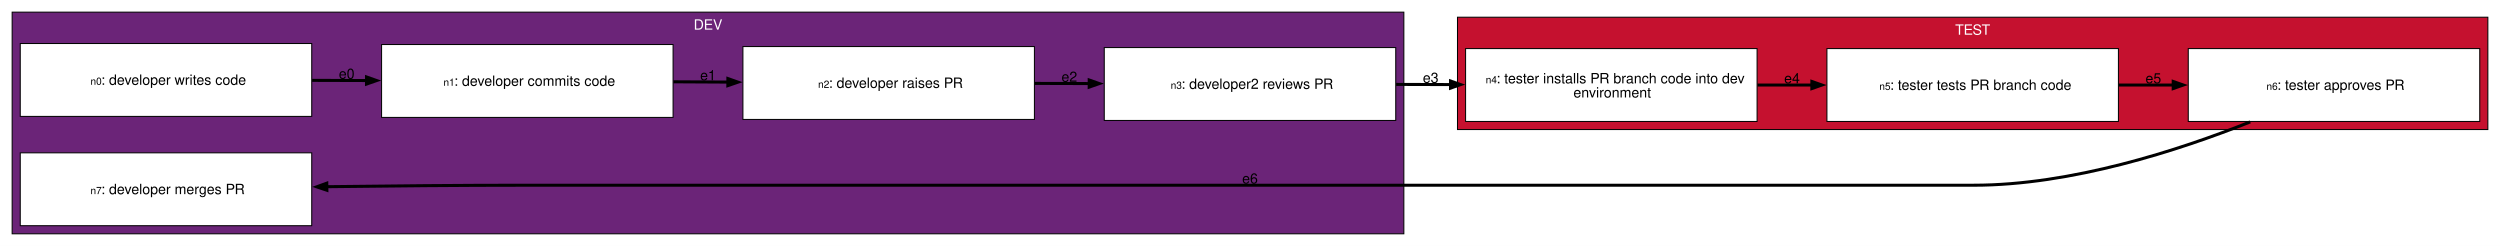
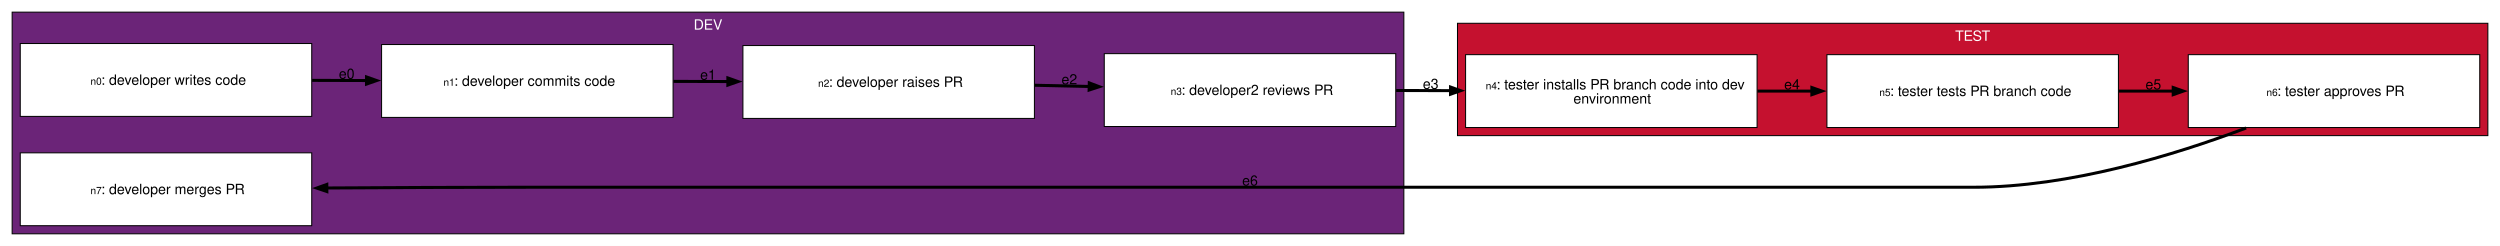
<svg xmlns="http://www.w3.org/2000/svg" width="2470pt" height="243pt" viewBox="0.00 0.00 2470.00 243.00">
  <g id="graph0" class="graph" transform="scale(1 1) rotate(0) translate(4 239)">
    <polygon fill="white" stroke="none" points="-4,4 -4,-239 2466,-239 2466,4 -4,4" />
    <g id="clust1" class="cluster">
      <polygon fill="#6b2478" stroke="black" points="8,-8 8,-227 1383,-227 1383,-8 8,-8" />
      <text xml:space="preserve" text-anchor="middle" x="695.5" y="-209.7" font-family="Helvetica,sans-Serif" font-size="14.00" fill="#ffffff">DEV</text>
    </g>
    <g id="clust2" class="cluster">
-       <polygon fill="#c5112f" stroke="black" points="1436,-111 1436,-222 2454,-222 2454,-111 1436,-111" />
-       <text xml:space="preserve" text-anchor="middle" x="1945" y="-204.7" font-family="Helvetica,sans-Serif" font-size="14.00" fill="#ffffff">TEST</text>
+       <polygon fill="#c5112f" stroke="black" points="1436,-105 1436,-216 2454,-216 2454,-105 1436,-105" />
+       <text xml:space="preserve" text-anchor="middle" x="1945" y="-198.7" font-family="Helvetica,sans-Serif" font-size="14.00" fill="#ffffff">TEST</text>
    </g>
    <g id="node1" class="node">
      <polygon fill="#ffffff" stroke="black" points="304,-196 16,-196 16,-124 304,-124 304,-196" />
      <text xml:space="preserve" text-anchor="start" x="85.38" y="-155.2" font-family="Helvetica,sans-Serif" font-size="10.00">n0</text>
      <text xml:space="preserve" text-anchor="start" x="95.88" y="-155.2" font-family="Helvetica,sans-Serif" font-size="14.00">: developer writes code</text>
    </g>
    <g id="node2" class="node">
      <polygon fill="#ffffff" stroke="black" points="661,-195 373,-195 373,-123 661,-123 661,-195" />
      <text xml:space="preserve" text-anchor="start" x="434.12" y="-154.2" font-family="Helvetica,sans-Serif" font-size="10.00">n1</text>
      <text xml:space="preserve" text-anchor="start" x="444.62" y="-154.2" font-family="Helvetica,sans-Serif" font-size="14.00">: developer commits code</text>
    </g>
    <g id="edge1" class="edge">
      <path fill="none" stroke="#000000" stroke-width="3" d="M304.37,-159.6C322.13,-159.55 340.37,-159.49 358.34,-159.44" />
      <polygon fill="#000000" stroke="#000000" stroke-width="3" points="358.14,-162.94 368.13,-159.42 358.12,-155.94 358.14,-162.94" />
      <text xml:space="preserve" text-anchor="middle" x="338.5" y="-161.2" font-family="Helvetica,sans-Serif" font-size="14.00">e0</text>
    </g>
    <g id="node3" class="node">
-       <polygon fill="#ffffff" stroke="black" points="1018,-193 730,-193 730,-121 1018,-121 1018,-193" />
-       <text xml:space="preserve" text-anchor="start" x="804.25" y="-152.2" font-family="Helvetica,sans-Serif" font-size="10.00">n2</text>
-       <text xml:space="preserve" text-anchor="start" x="814.75" y="-152.2" font-family="Helvetica,sans-Serif" font-size="14.00">: developer raises PR</text>
+       <polygon fill="#ffffff" stroke="black" points="1018,-194 730,-194 730,-122 1018,-122 1018,-194" />
+       <text xml:space="preserve" text-anchor="start" x="804.25" y="-153.2" font-family="Helvetica,sans-Serif" font-size="10.00">n2</text>
+       <text xml:space="preserve" text-anchor="start" x="814.75" y="-153.2" font-family="Helvetica,sans-Serif" font-size="14.00">: developer raises PR</text>
    </g>
    <g id="edge2" class="edge">
-       <path fill="none" stroke="#000000" stroke-width="3" d="M661.37,-158.19C679.13,-158.09 697.37,-157.99 715.34,-157.89" />
-       <polygon fill="#000000" stroke="#000000" stroke-width="3" points="715.15,-161.39 725.13,-157.83 715.11,-154.39 715.15,-161.39" />
-       <text xml:space="preserve" text-anchor="middle" x="695.5" y="-159.7" font-family="Helvetica,sans-Serif" font-size="14.00">e1</text>
+       <path fill="none" stroke="#000000" stroke-width="3" d="M661.37,-158.6C679.13,-158.55 697.37,-158.49 715.34,-158.44" />
+       <polygon fill="#000000" stroke="#000000" stroke-width="3" points="715.14,-161.94 725.13,-158.42 715.12,-154.94 715.14,-161.94" />
+       <text xml:space="preserve" text-anchor="middle" x="695.5" y="-160.2" font-family="Helvetica,sans-Serif" font-size="14.00">e1</text>
    </g>
    <g id="node4" class="node">
-       <polygon fill="#ffffff" stroke="black" points="1375,-192 1087,-192 1087,-120 1375,-120 1375,-192" />
-       <text xml:space="preserve" text-anchor="start" x="1152.62" y="-151.2" font-family="Helvetica,sans-Serif" font-size="10.00">n3</text>
-       <text xml:space="preserve" text-anchor="start" x="1163.12" y="-151.2" font-family="Helvetica,sans-Serif" font-size="14.00">: developer2 reviews PR</text>
+       <polygon fill="#ffffff" stroke="black" points="1375,-186 1087,-186 1087,-114 1375,-114 1375,-186" />
+       <text xml:space="preserve" text-anchor="start" x="1152.62" y="-145.2" font-family="Helvetica,sans-Serif" font-size="10.00">n3</text>
+       <text xml:space="preserve" text-anchor="start" x="1163.12" y="-145.2" font-family="Helvetica,sans-Serif" font-size="14.00">: developer2 reviews PR</text>
    </g>
    <g id="edge3" class="edge">
-       <path fill="none" stroke="#000000" stroke-width="3" d="M1018.37,-156.6C1036.13,-156.55 1054.37,-156.49 1072.34,-156.44" />
-       <polygon fill="#000000" stroke="#000000" stroke-width="3" points="1072.14,-159.94 1082.13,-156.42 1072.12,-152.94 1072.14,-159.94" />
-       <text xml:space="preserve" text-anchor="middle" x="1052.5" y="-158.2" font-family="Helvetica,sans-Serif" font-size="14.00">e2</text>
+       <path fill="none" stroke="#000000" stroke-width="3" d="M1018.37,-154.77C1036.13,-154.37 1054.37,-153.96 1072.34,-153.55" />
+       <polygon fill="#000000" stroke="#000000" stroke-width="3" points="1072.22,-157.06 1082.13,-153.33 1072.06,-150.06 1072.22,-157.06" />
+       <text xml:space="preserve" text-anchor="middle" x="1052.5" y="-155.7" font-family="Helvetica,sans-Serif" font-size="14.00">e2</text>
    </g>
    <g id="node6" class="node">
-       <polygon fill="#ffffff" stroke="black" points="1732,-191 1444,-191 1444,-119 1732,-119 1732,-191" />
-       <text xml:space="preserve" text-anchor="start" x="1463.88" y="-156.7" font-family="Helvetica,sans-Serif" font-size="10.00">n4</text>
-       <text xml:space="preserve" text-anchor="start" x="1474.38" y="-156.7" font-family="Helvetica,sans-Serif" font-size="14.00">: tester installs PR branch code into dev</text>
-       <text xml:space="preserve" text-anchor="start" x="1550.5" y="-142.7" font-family="Helvetica,sans-Serif" font-size="14.00">environment</text>
+       <polygon fill="#ffffff" stroke="black" points="1732,-185 1444,-185 1444,-113 1732,-113 1732,-185" />
+       <text xml:space="preserve" text-anchor="start" x="1463.88" y="-150.7" font-family="Helvetica,sans-Serif" font-size="10.00">n4</text>
+       <text xml:space="preserve" text-anchor="start" x="1474.38" y="-150.7" font-family="Helvetica,sans-Serif" font-size="14.00">: tester installs PR branch code into dev</text>
+       <text xml:space="preserve" text-anchor="start" x="1550.5" y="-136.7" font-family="Helvetica,sans-Serif" font-size="14.00">environment</text>
    </g>
    <g id="edge4" class="edge">
-       <path fill="none" stroke="#000000" stroke-width="3" d="M1375.37,-155.6C1393.13,-155.55 1411.37,-155.49 1429.34,-155.44" />
-       <polygon fill="#000000" stroke="#000000" stroke-width="3" points="1429.14,-158.94 1439.13,-155.42 1429.12,-151.94 1429.14,-158.94" />
-       <text xml:space="preserve" text-anchor="middle" x="1409.5" y="-157.2" font-family="Helvetica,sans-Serif" font-size="14.00">e3</text>
+       <path fill="none" stroke="#000000" stroke-width="3" d="M1375.37,-149.6C1393.13,-149.55 1411.37,-149.49 1429.34,-149.44" />
+       <polygon fill="#000000" stroke="#000000" stroke-width="3" points="1429.14,-152.94 1439.13,-149.42 1429.12,-145.94 1429.14,-152.94" />
+       <text xml:space="preserve" text-anchor="middle" x="1409.5" y="-151.2" font-family="Helvetica,sans-Serif" font-size="14.00">e3</text>
    </g>
    <g id="node5" class="node">
      <polygon fill="#ffffff" stroke="black" points="304,-88 16,-88 16,-16 304,-16 304,-88" />
      <text xml:space="preserve" text-anchor="start" x="85.38" y="-47.2" font-family="Helvetica,sans-Serif" font-size="10.00">n7</text>
      <text xml:space="preserve" text-anchor="start" x="95.88" y="-47.2" font-family="Helvetica,sans-Serif" font-size="14.00">: developer merges PR</text>
    </g>
    <g id="node7" class="node">
-       <polygon fill="#ffffff" stroke="black" points="2089,-191 1801,-191 1801,-119 2089,-119 2089,-191" />
-       <text xml:space="preserve" text-anchor="start" x="1852.75" y="-150.2" font-family="Helvetica,sans-Serif" font-size="10.00">n5</text>
-       <text xml:space="preserve" text-anchor="start" x="1863.25" y="-150.2" font-family="Helvetica,sans-Serif" font-size="14.00">: tester tests PR branch code</text>
+       <polygon fill="#ffffff" stroke="black" points="2089,-185 1801,-185 1801,-113 2089,-113 2089,-185" />
+       <text xml:space="preserve" text-anchor="start" x="1852.75" y="-144.2" font-family="Helvetica,sans-Serif" font-size="10.00">n5</text>
+       <text xml:space="preserve" text-anchor="start" x="1863.25" y="-144.2" font-family="Helvetica,sans-Serif" font-size="14.00">: tester tests PR branch code</text>
    </g>
    <g id="edge5" class="edge">
-       <path fill="none" stroke="#000000" stroke-width="3" d="M1732.37,-155C1750.13,-155 1768.37,-155 1786.34,-155" />
-       <polygon fill="#000000" stroke="#000000" stroke-width="3" points="1786.13,-158.5 1796.13,-155 1786.13,-151.5 1786.13,-158.5" />
-       <text xml:space="preserve" text-anchor="middle" x="1766.5" y="-156.7" font-family="Helvetica,sans-Serif" font-size="14.00">e4</text>
+       <path fill="none" stroke="#000000" stroke-width="3" d="M1732.37,-149C1750.13,-149 1768.37,-149 1786.34,-149" />
+       <polygon fill="#000000" stroke="#000000" stroke-width="3" points="1786.13,-152.5 1796.13,-149 1786.13,-145.5 1786.13,-152.5" />
+       <text xml:space="preserve" text-anchor="middle" x="1766.5" y="-150.7" font-family="Helvetica,sans-Serif" font-size="14.00">e4</text>
    </g>
    <g id="node8" class="node">
-       <polygon fill="#ffffff" stroke="black" points="2446,-191 2158,-191 2158,-119 2446,-119 2446,-191" />
-       <text xml:space="preserve" text-anchor="start" x="2235.25" y="-150.2" font-family="Helvetica,sans-Serif" font-size="10.00">n6</text>
-       <text xml:space="preserve" text-anchor="start" x="2245.75" y="-150.2" font-family="Helvetica,sans-Serif" font-size="14.00">: tester approves PR</text>
+       <polygon fill="#ffffff" stroke="black" points="2446,-185 2158,-185 2158,-113 2446,-113 2446,-185" />
+       <text xml:space="preserve" text-anchor="start" x="2235.25" y="-144.2" font-family="Helvetica,sans-Serif" font-size="10.00">n6</text>
+       <text xml:space="preserve" text-anchor="start" x="2245.75" y="-144.2" font-family="Helvetica,sans-Serif" font-size="14.00">: tester approves PR</text>
    </g>
    <g id="edge6" class="edge">
-       <path fill="none" stroke="#000000" stroke-width="3" d="M2089.37,-155C2107.13,-155 2125.37,-155 2143.34,-155" />
-       <polygon fill="#000000" stroke="#000000" stroke-width="3" points="2143.13,-158.5 2153.13,-155 2143.13,-151.5 2143.13,-158.5" />
-       <text xml:space="preserve" text-anchor="middle" x="2123.5" y="-156.7" font-family="Helvetica,sans-Serif" font-size="14.00">e5</text>
+       <path fill="none" stroke="#000000" stroke-width="3" d="M2089.37,-149C2107.13,-149 2125.37,-149 2143.34,-149" />
+       <polygon fill="#000000" stroke="#000000" stroke-width="3" points="2143.13,-152.5 2153.13,-149 2143.13,-145.5 2143.13,-152.5" />
+       <text xml:space="preserve" text-anchor="middle" x="2123.5" y="-150.7" font-family="Helvetica,sans-Serif" font-size="14.00">e5</text>
    </g>
    <g id="edge7" class="edge">
-       <path fill="none" stroke="#000000" stroke-width="3" d="M2219.24,-118.56C2148.41,-90.33 2042.46,-56 1946,-56 516,-56 516,-56 516,-56 451.38,-56 380.16,-55.33 318.57,-54.54" />
-       <polygon fill="#000000" stroke="#000000" stroke-width="3" points="318.95,-51.04 308.9,-54.41 318.85,-58.04 318.95,-51.04" />
-       <text xml:space="preserve" text-anchor="middle" x="1231" y="-57.7" font-family="Helvetica,sans-Serif" font-size="14.00">e6</text>
+       <path fill="none" stroke="#000000" stroke-width="3" d="M2215.18,-112.54C2144.32,-85.75 2040.42,-54 1946,-54 516,-54 516,-54 516,-54 451.39,-54 380.16,-53.66 318.57,-53.27" />
+       <polygon fill="#000000" stroke="#000000" stroke-width="3" points="318.93,-49.77 308.91,-53.2 318.88,-56.77 318.93,-49.77" />
+       <text xml:space="preserve" text-anchor="middle" x="1231" y="-55.7" font-family="Helvetica,sans-Serif" font-size="14.00">e6</text>
    </g>
  </g>
</svg>
